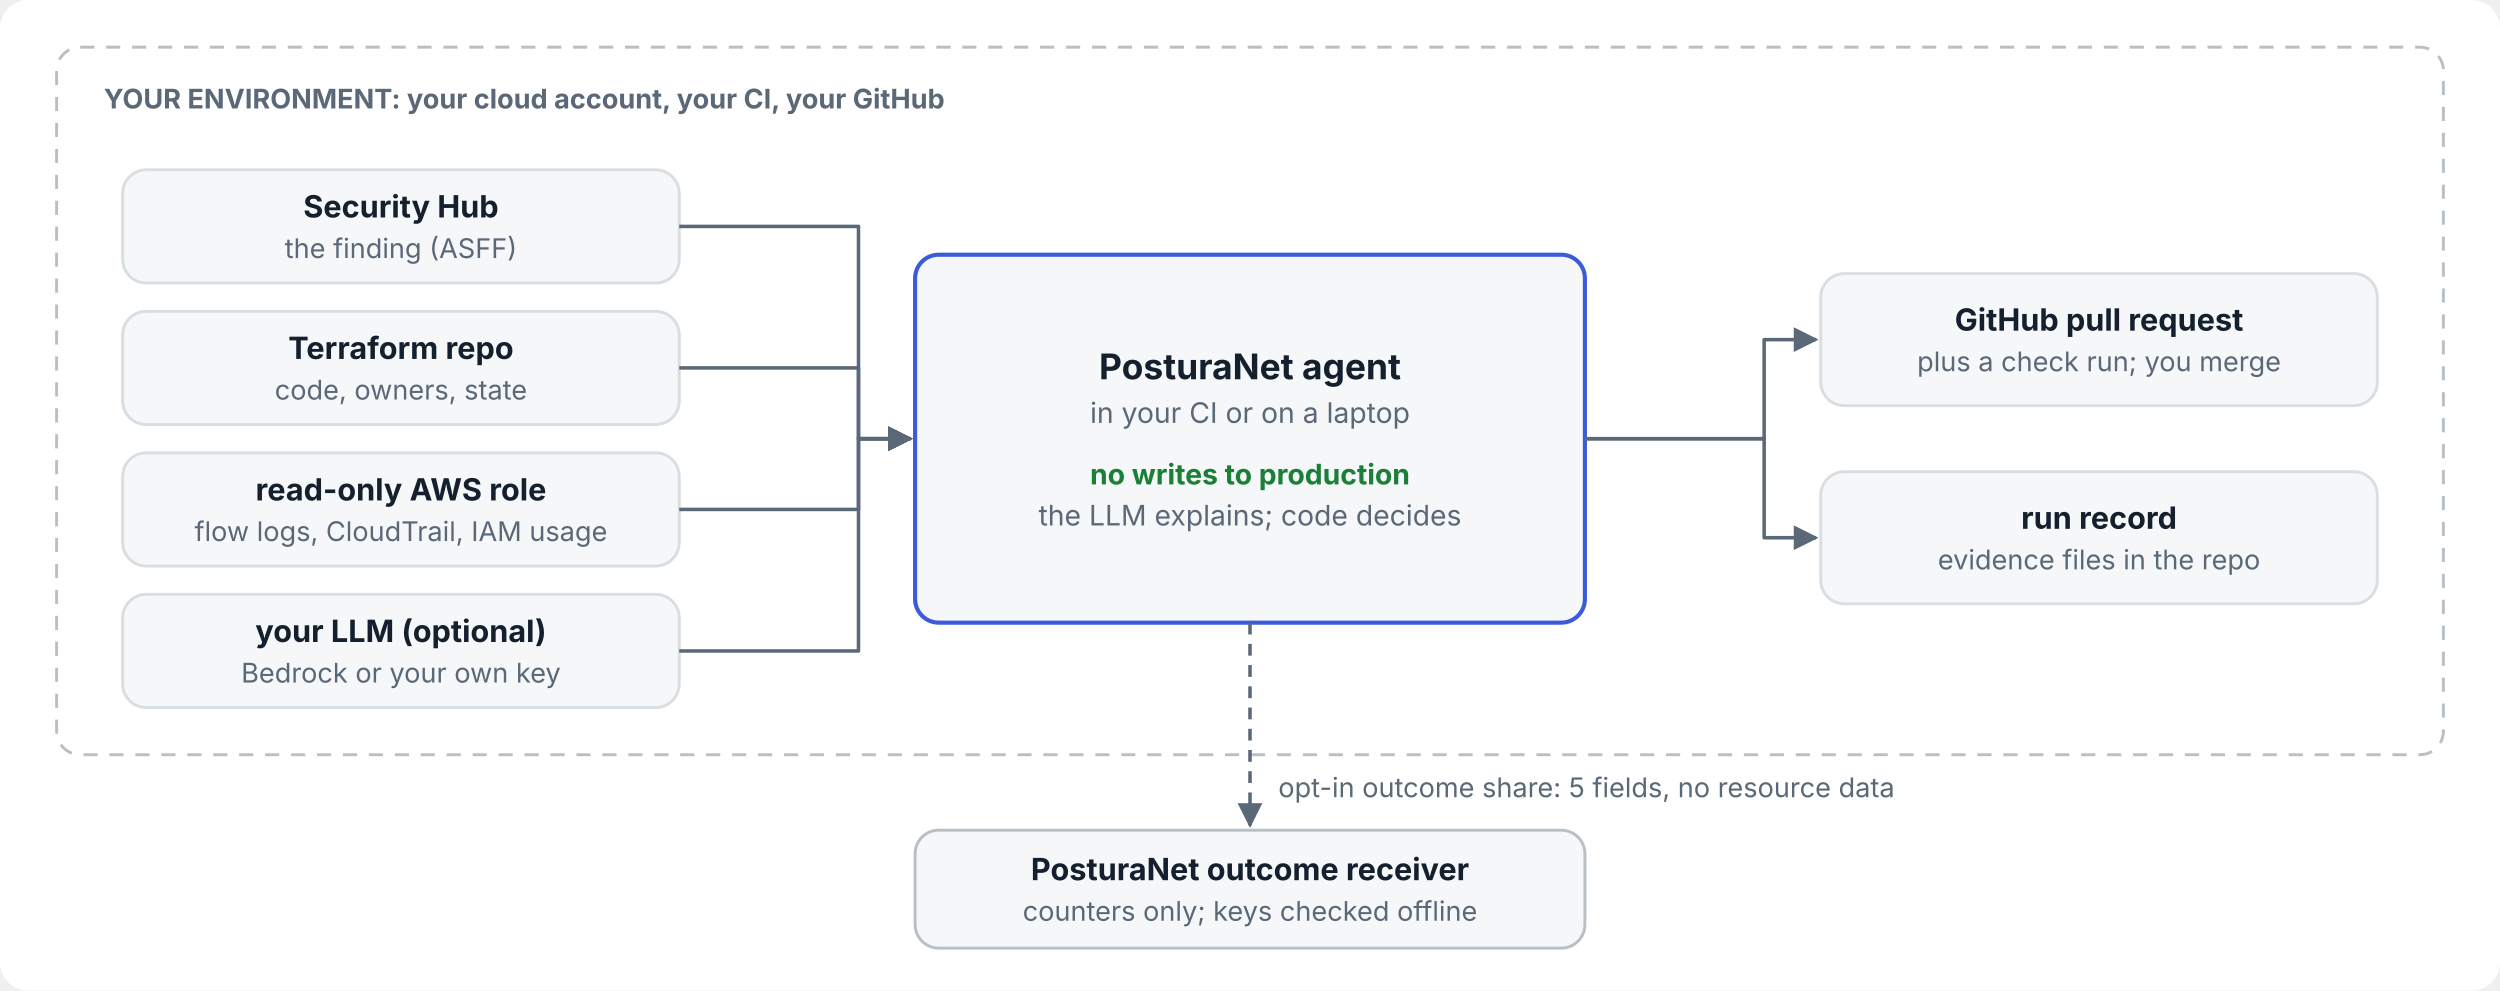
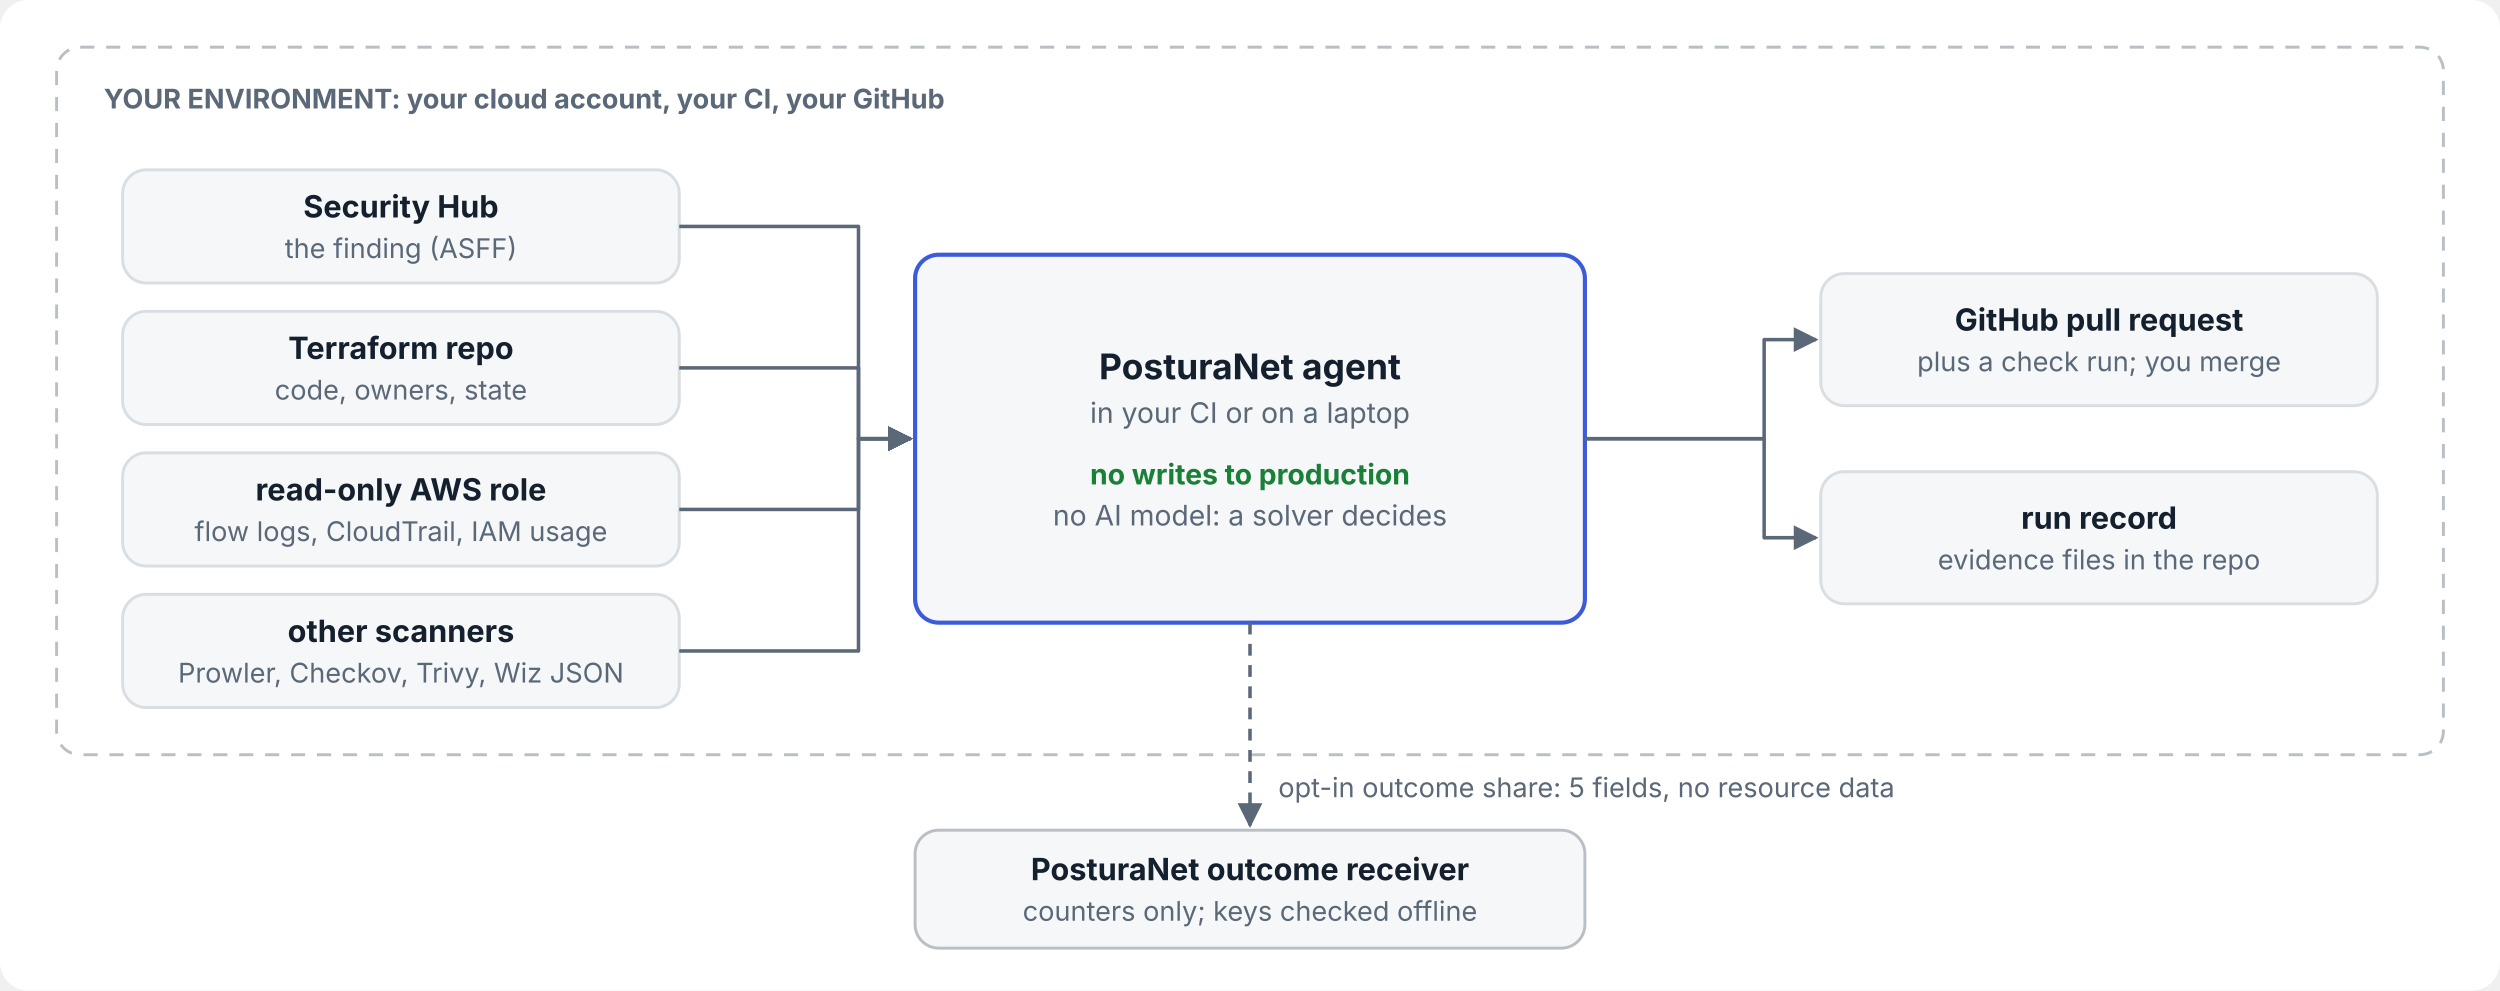
<svg xmlns="http://www.w3.org/2000/svg" width="1060" height="420" viewBox="0 0 1060 420" role="img" aria-label="Where PosturaNet runs and what leaves your environment">
  <style>.f-bg{fill:#FFFFFF}.s-bg{stroke:#FFFFFF}.f-surf{fill:#F5F7F8}.s-surf{stroke:#F5F7F8}.f-bd{fill:#D9DEE2}.s-bd{stroke:#D9DEE2}.f-bds{fill:#B8C0C6}.s-bds{stroke:#B8C0C6}.f-tx{fill:#14202E}.s-tx{stroke:#14202E}.f-mu{fill:#5A6878}.s-mu{stroke:#5A6878}.f-acc{fill:#3B5BDB}.s-acc{stroke:#3B5BDB}.f-ok{fill:#1A7F37}.s-ok{stroke:#1A7F37}.f-warn{fill:#B35900}.s-warn{stroke:#B35900}.f-crit{fill:#C62828}.s-crit{stroke:#C62828}@media (prefers-color-scheme: dark){.f-bg{fill:#0B0E0F}.s-bg{stroke:#0B0E0F}.f-surf{fill:#1A1F1D}.s-surf{stroke:#1A1F1D}.f-bd{fill:#2A302E}.s-bd{stroke:#2A302E}.f-bds{fill:#3A423F}.s-bds{stroke:#3A423F}.f-tx{fill:#E8E6E1}.s-tx{stroke:#E8E6E1}.f-mu{fill:#919693}.s-mu{stroke:#919693}.f-acc{fill:#4C6EF5}.s-acc{stroke:#4C6EF5}.f-ok{fill:#2FBF71}.s-ok{stroke:#2FBF71}.f-warn{fill:#EAB308}.s-warn{stroke:#EAB308}.f-crit{fill:#E5484D}.s-crit{stroke:#E5484D}}.sans{font-family:Inter,-apple-system,'Segoe UI',Helvetica,Arial,sans-serif}.mono{font-family:'JetBrains Mono','Cascadia Mono',Consolas,monospace}</style>
  <defs>
    <marker id="a-mu" viewBox="0 0 10 10" refX="9" refY="5" markerWidth="7" markerHeight="7" orient="auto-start-reverse">
      <path d="M0,0 L10,5 L0,10 z" class="f-mu" />
    </marker>
    <marker id="a-acc" viewBox="0 0 10 10" refX="9" refY="5" markerWidth="7" markerHeight="7" orient="auto-start-reverse">
      <path d="M0,0 L10,5 L0,10 z" class="f-acc" />
    </marker>
    <marker id="a-ok" viewBox="0 0 10 10" refX="9" refY="5" markerWidth="7" markerHeight="7" orient="auto-start-reverse">
      <path d="M0,0 L10,5 L0,10 z" class="f-ok" />
    </marker>
    <marker id="a-warn" viewBox="0 0 10 10" refX="9" refY="5" markerWidth="7" markerHeight="7" orient="auto-start-reverse">
      <path d="M0,0 L10,5 L0,10 z" class="f-warn" />
    </marker>
    <marker id="a-crit" viewBox="0 0 10 10" refX="9" refY="5" markerWidth="7" markerHeight="7" orient="auto-start-reverse">
      <path d="M0,0 L10,5 L0,10 z" class="f-crit" />
    </marker>
  </defs>
  <rect width="1060" height="420" rx="12" class="f-bg" />
  <rect x="24" y="20" width="1012" height="300" rx="10" class="f-bg s-bds" stroke-width="1.25" stroke-dasharray="6 5" />
  <text x="44.0" y="46.0" class="f-mu sans" font-size="11.5" text-anchor="start" font-weight="700">YOUR ENVIRONMENT: your cloud account, your CI, your GitHub</text>
  <rect x="52" y="72" width="236" height="48" rx="10" class="f-surf s-bd" stroke-width="1.25" />
  <text x="170.0" y="92.2" class="f-tx sans" font-size="13" text-anchor="middle" font-weight="700">Security Hub</text>
  <text x="170.0" y="109.4" class="f-mu sans" font-size="11.5" text-anchor="middle">the finding (ASFF)</text>
  <path d="M288.0,96.0 L364.0,96.0 L364.0,186.0 L386.0,186.0" fill="none" class="s-mu" stroke-width="1.5" stroke-linejoin="round" marker-end="url(#a-mu)" />
  <rect x="52" y="132" width="236" height="48" rx="10" class="f-surf s-bd" stroke-width="1.25" />
  <text x="170.0" y="152.2" class="f-tx sans" font-size="13" text-anchor="middle" font-weight="700">Terraform repo</text>
  <text x="170.0" y="169.4" class="f-mu sans" font-size="11.5" text-anchor="middle">code, owners, state</text>
  <path d="M288.0,156.0 L364.0,156.0 L364.0,186.0 L386.0,186.0" fill="none" class="s-mu" stroke-width="1.5" stroke-linejoin="round" marker-end="url(#a-mu)" />
  <rect x="52" y="192" width="236" height="48" rx="10" class="f-surf s-bd" stroke-width="1.25" />
  <text x="170.0" y="212.2" class="f-tx sans" font-size="13" text-anchor="middle" font-weight="700">read-only AWS role</text>
  <text x="170.0" y="229.4" class="f-mu sans" font-size="11.5" text-anchor="middle">flow logs, CloudTrail, IAM usage</text>
  <path d="M288.0,216.0 L364.0,216.0 L364.0,186.0 L386.0,186.0" fill="none" class="s-mu" stroke-width="1.5" stroke-linejoin="round" marker-end="url(#a-mu)" />
  <rect x="52" y="252" width="236" height="48" rx="10" class="f-surf s-bd" stroke-width="1.25" />
-   <text x="170.0" y="272.2" class="f-tx sans" font-size="13" text-anchor="middle" font-weight="700">your LLM (optional)</text>
-   <text x="170.0" y="289.4" class="f-mu sans" font-size="11.5" text-anchor="middle">Bedrock or your own key</text>
+   <text x="170.0" y="272.2" class="f-tx sans" font-size="13" text-anchor="middle" font-weight="700">other scanners</text>
+   <text x="170.0" y="289.4" class="f-mu sans" font-size="11.5" text-anchor="middle">Prowler, Checkov, Trivy, Wiz JSON</text>
  <path d="M288.0,276.0 L364.0,276.0 L364.0,186.0 L386.0,186.0" fill="none" class="s-mu" stroke-width="1.5" stroke-linejoin="round" marker-end="url(#a-mu)" />
  <rect x="388" y="108.0" width="284" height="156" rx="10" class="f-surf s-acc" stroke-width="1.75" />
  <text x="530.0" y="160.8" class="f-tx sans" font-size="15" text-anchor="middle" font-weight="700">PosturaNet agent</text>
  <text x="530.0" y="179.3" class="f-mu sans" font-size="12" text-anchor="middle">in your CI or on a laptop</text>
  <text x="530.0" y="190.3" class="f-mu sans" font-size="6" text-anchor="middle" />
  <text x="530.0" y="205.4" class="f-ok sans" font-size="12" text-anchor="middle" font-weight="700">no writes to production</text>
-   <text x="530.0" y="222.8" class="f-mu sans" font-size="12" text-anchor="middle">the LLM explains; code decides</text>
+   <text x="530.0" y="222.8" class="f-mu sans" font-size="12" text-anchor="middle">no AI model: a solver decides</text>
  <rect x="772" y="116.0" width="236" height="56" rx="10" class="f-surf s-bd" stroke-width="1.25" />
  <text x="890.0" y="140.2" class="f-tx sans" font-size="13" text-anchor="middle" font-weight="700">GitHub pull request</text>
  <text x="890.0" y="157.4" class="f-mu sans" font-size="11.5" text-anchor="middle">plus a check run; you merge</text>
  <path d="M672.0,186.0 L748.0,186.0 L748.0,144.0 L770.0,144.0" fill="none" class="s-mu" stroke-width="1.5" stroke-linejoin="round" marker-end="url(#a-mu)" />
  <rect x="772" y="200.0" width="236" height="56" rx="10" class="f-surf s-bd" stroke-width="1.25" />
  <text x="890.0" y="224.2" class="f-tx sans" font-size="13" text-anchor="middle" font-weight="700">run record</text>
  <text x="890.0" y="241.4" class="f-mu sans" font-size="11.5" text-anchor="middle">evidence files in the repo</text>
  <path d="M672.0,186.0 L748.0,186.0 L748.0,228.0 L770.0,228.0" fill="none" class="s-mu" stroke-width="1.5" stroke-linejoin="round" marker-end="url(#a-mu)" />
  <rect x="388" y="352" width="284" height="50" rx="10" class="f-surf s-bds" stroke-width="1.25" />
  <text x="530.0" y="373.2" class="f-tx sans" font-size="13" text-anchor="middle" font-weight="700">PosturaNet outcome receiver</text>
  <text x="530.0" y="390.4" class="f-mu sans" font-size="11.5" text-anchor="middle">counters only; keys checked offline</text>
  <path d="M530.0,264.0 L530.0,350.0" fill="none" class="s-mu" stroke-width="1.5" stroke-linejoin="round" stroke-dasharray="5 4" marker-end="url(#a-mu)" />
  <text x="542.0" y="338.0" class="f-mu sans" font-size="11.5" text-anchor="start">opt-in outcome share: 5 fields, no resource data</text>
</svg>
